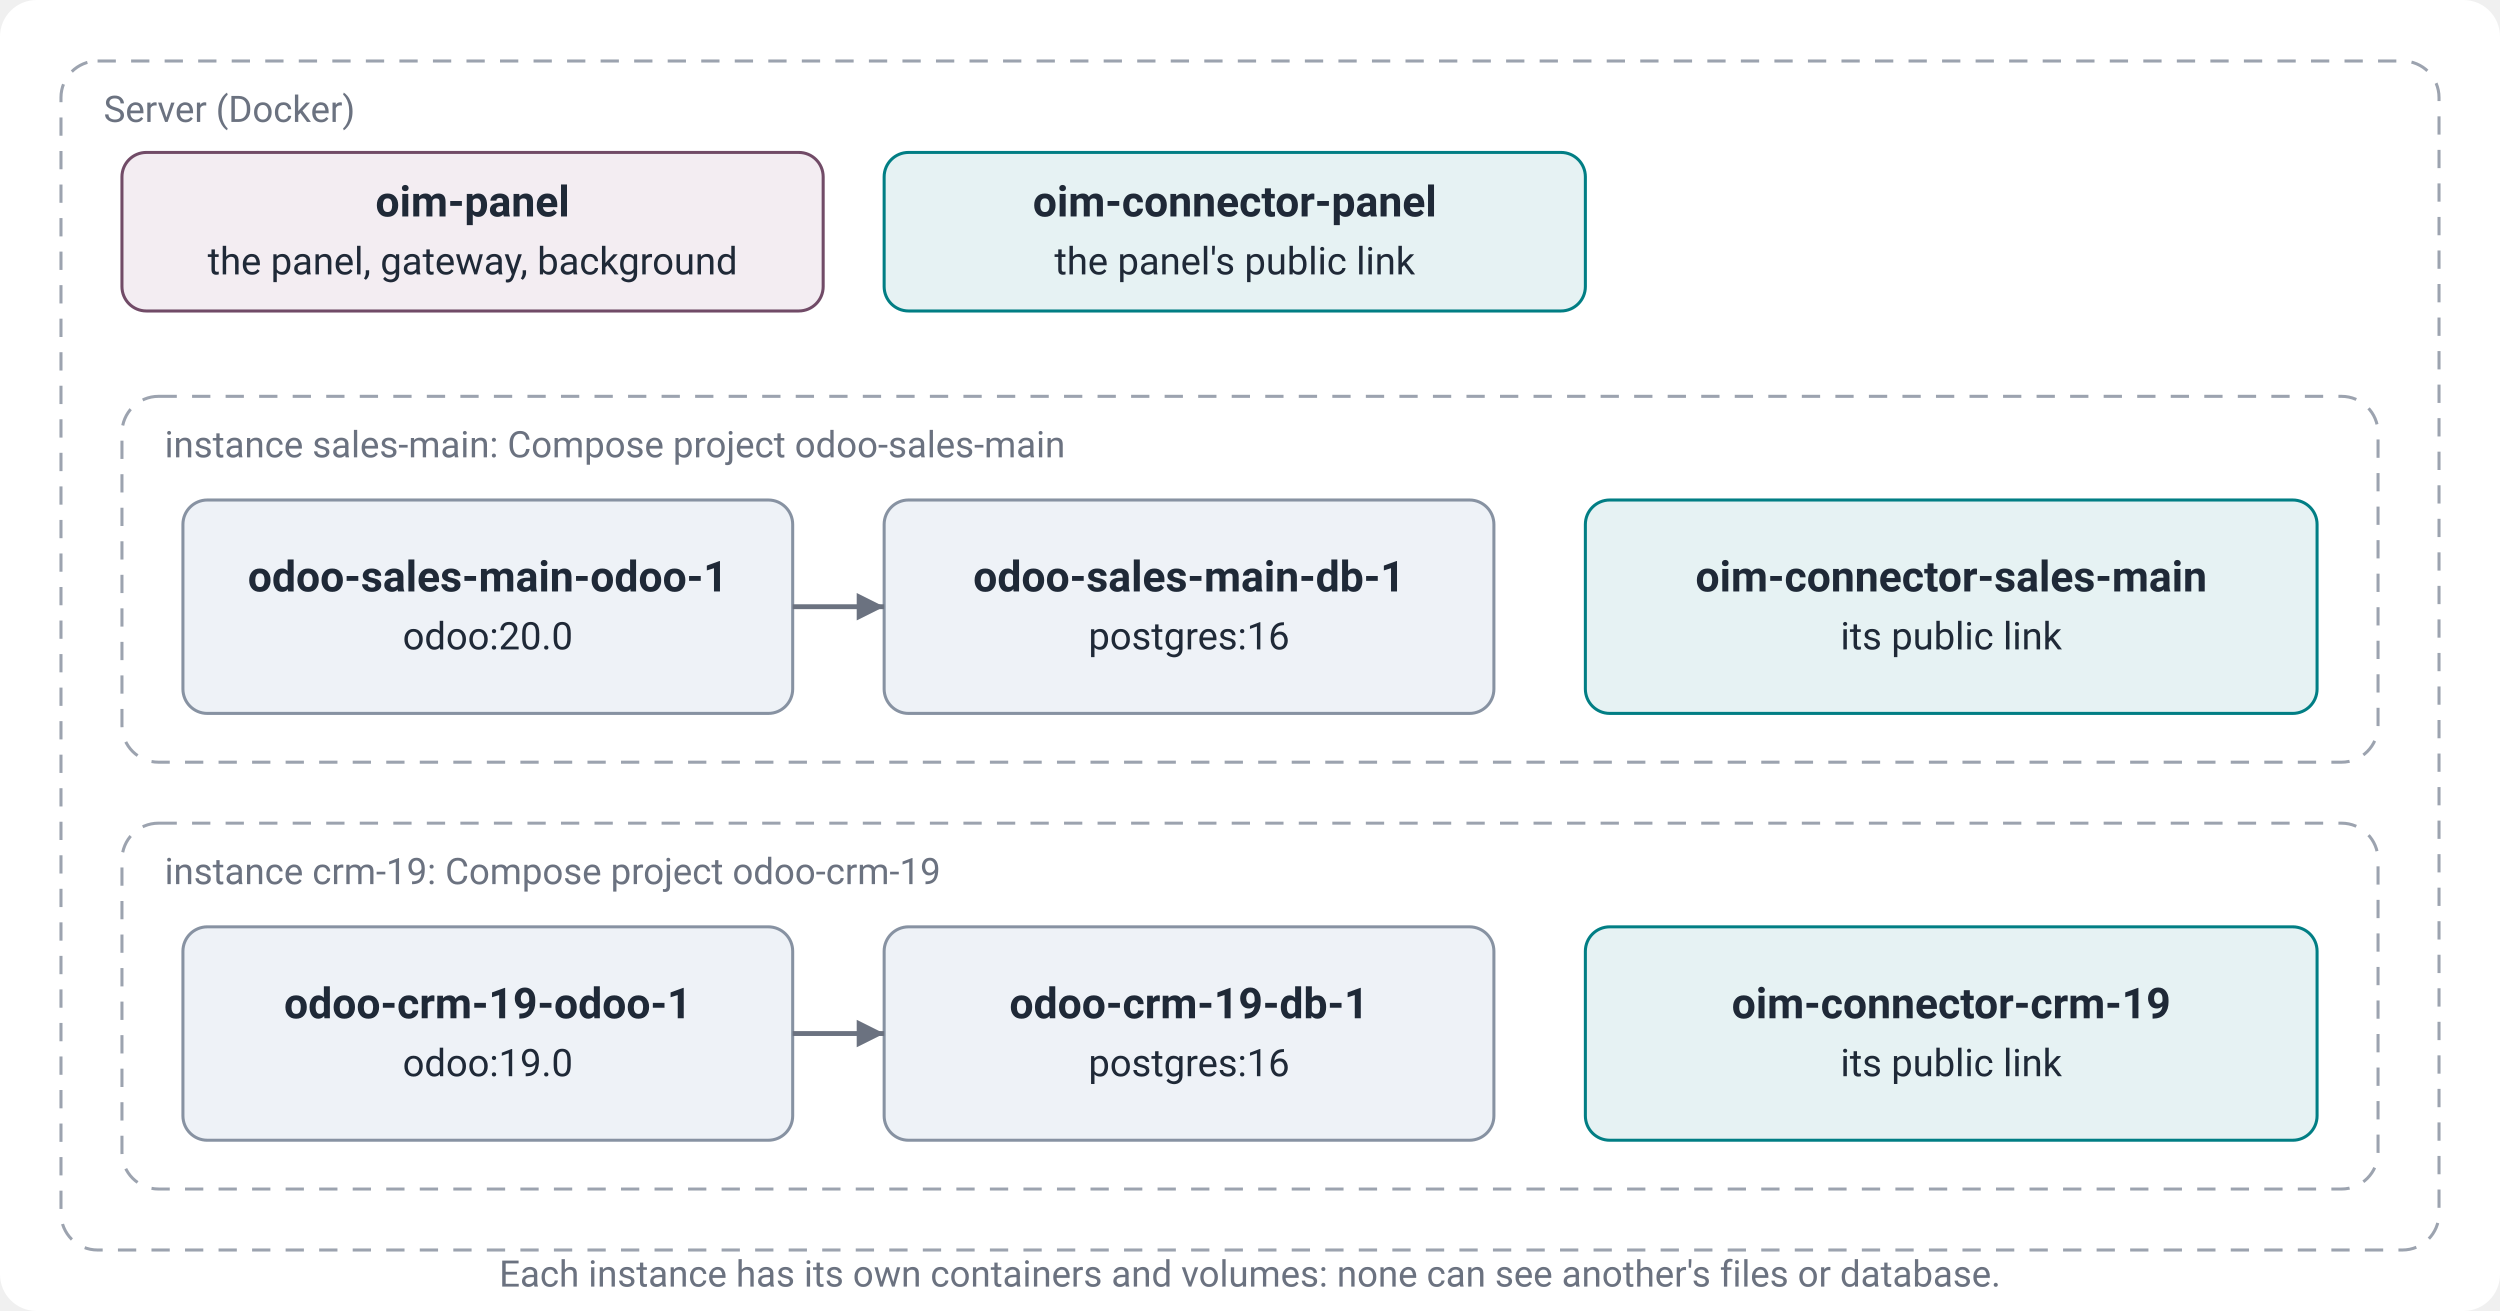
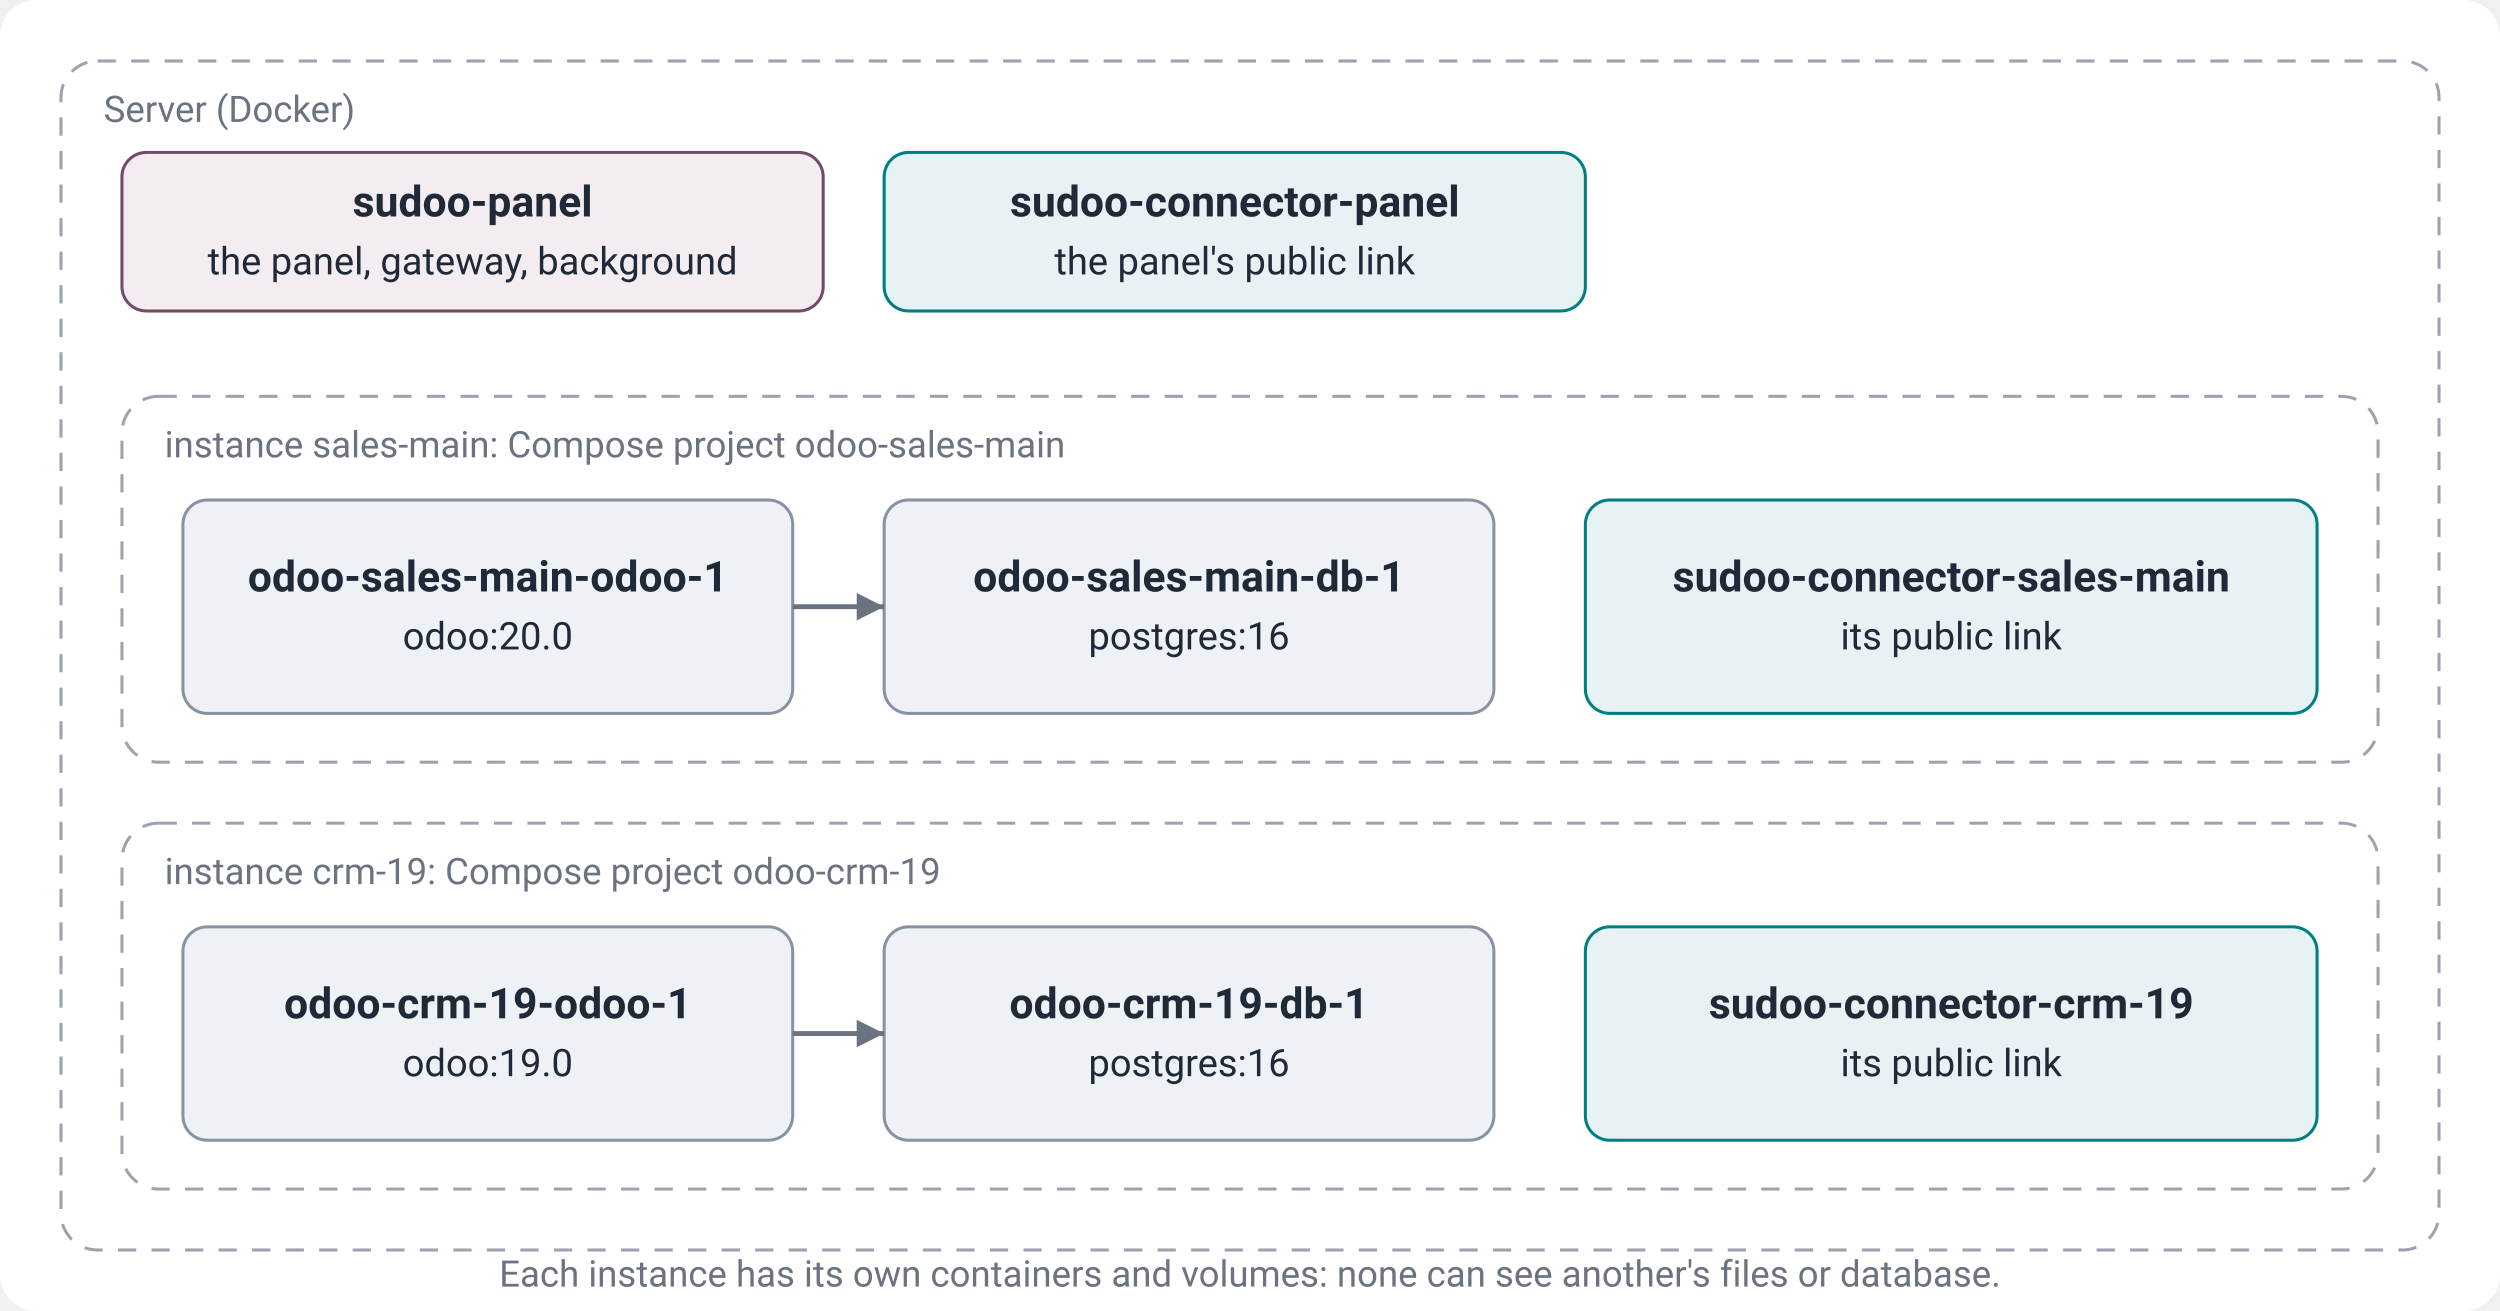
<svg xmlns="http://www.w3.org/2000/svg" viewBox="0 0 820 430" width="820" height="430" role="img" aria-label="Containers on the server">
  <style>
.bg { fill: #ffffff; }
text { font-family: -apple-system, BlinkMacSystemFont, 'Segoe UI', Roboto, Ubuntu, 'Noto Sans', Arial, sans-serif; fill: #1f2937; }
.t { font-size: 14px; font-weight: 600; }
.s { font-size: 12.5px; }
.m { font-size: 12px; fill: #6b7280; }
.mono { font-family: ui-monospace, SFMono-Regular, Menlo, Consolas, monospace; font-size: 12px; }
.lab { font-size: 12px; fill: #4b5563; }
.labbg { fill: #ffffff; }
.arrow { stroke: #6b7280; stroke-width: 1.6; fill: none; }
.arrow.dash { stroke-dasharray: 5 4; }
.arrow.bold { stroke: #017e84; stroke-width: 3; }
.arrow.bad { stroke: #d23f3a; }
.head { fill: #6b7280; }
.head.bold { fill: #017e84; }
.head.bad { fill: #d23f3a; }
.life { stroke: #c4c9d0; stroke-width: 1.2; stroke-dasharray: 4 4; }
.k-default { fill: #ffffff; stroke: #d0d7de; }
.k-outside { fill: #fff8e6; stroke: #d9a521; }
.k-cloud { fill: #e6f2f3; stroke: #017e84; }
.k-panel { fill: #f3edf2; stroke: #714b67; }
.k-instance { fill: #eef2f7; stroke: #8792a2; }
.k-danger { fill: #fdecec; stroke: #d23f3a; }
.k-decision { fill: #fff3cd; stroke: #e99d00; }
.k-ok { fill: #e8f5ec; stroke: #28a745; }
.k-group { fill: none; stroke: #9ca3af; stroke-dasharray: 6 5; }
.k-ui { fill: #f9fafb; stroke: #d0d7de; }
.k-button { fill: #e7e9ed; stroke: #e7e9ed; }
.k-primary { fill: #714b67; stroke: #714b67; }
.k-current { fill: #e6f2f3; stroke: #d0d7de; }
.white { fill: #ffffff; }
.teal { fill: #017e84; }
.bad-text { fill: #d23f3a; font-size: 16px; font-weight: 700; }
@media (prefers-color-scheme: dark) {
  .bg, .labbg { fill: #1b1f27; }
  text { fill: #e5e7eb; }
  .m { fill: #9ca3af; }
  .lab { fill: #c4c9d0; }
  .arrow { stroke: #9ca3af; } .head { fill: #9ca3af; }
  .arrow.bold { stroke: #3fb6bc; } .head.bold { fill: #3fb6bc; }
  .life { stroke: #4a5060; }
  .k-default { fill: #232834; stroke: #3a3f4d; }
  .k-outside { fill: #3a2f12; stroke: #d9a521; }
  .k-cloud { fill: #12302f; stroke: #3fb6bc; }
  .k-panel { fill: #33222f; stroke: #b58aa8; }
  .k-instance { fill: #222833; stroke: #6b7280; }
  .k-danger { fill: #3b1c1c; stroke: #ef5350; }
  .k-decision { fill: #3a3015; stroke: #f0b429; }
  .k-ok { fill: #17301f; stroke: #4caf50; }
  .k-ui { fill: #232834; stroke: #3a3f4d; }
  .k-button { fill: #3a3f4d; stroke: #3a3f4d; }
  .k-primary { fill: #875a7b; stroke: #875a7b; }
  .k-current { fill: #12302f; stroke: #3a3f4d; }
  .teal { fill: #3fb6bc; }
}
</style>
  <rect class="bg" width="820" height="430" rx="12" />
  <rect class="k-group" x="20" y="20" width="780" height="390" rx="12" />
  <text class="m" x="34.0" y="40.0" text-anchor="start">Server (Docker)</text>
  <rect class="k-panel" x="40" y="50" width="230" height="52" rx="8" />
-   <text class="t" x="155.0" y="71.0" text-anchor="middle">oim-panel</text>
+   <text class="t" x="155.0" y="71.0" text-anchor="middle">sudoo-panel</text>
  <text class="s" x="155.0" y="90.0" text-anchor="middle">the panel, gateway, background</text>
  <rect class="k-cloud" x="290" y="50" width="230" height="52" rx="8" />
-   <text class="t" x="405.0" y="71.0" text-anchor="middle">oim-connector-panel</text>
+   <text class="t" x="405.0" y="71.0" text-anchor="middle">sudoo-connector-panel</text>
  <text class="s" x="405.0" y="90.0" text-anchor="middle">the panel's public link</text>
  <rect class="k-group" x="40" y="130" width="740" height="120" rx="12" />
  <text class="m" x="54.0" y="150.0" text-anchor="start">instance sales-main: Compose project odoo-sales-main</text>
  <rect class="k-instance" x="60" y="164" width="200" height="70" rx="8" />
  <text class="t" x="160.0" y="194.0" text-anchor="middle">odoo-sales-main-odoo-1</text>
  <text class="s" x="160.0" y="213.0" text-anchor="middle">odoo:20.0</text>
  <rect class="k-instance" x="290" y="164" width="200" height="70" rx="8" />
  <text class="t" x="390.0" y="194.0" text-anchor="middle">odoo-sales-main-db-1</text>
  <text class="s" x="390.0" y="213.0" text-anchor="middle">postgres:16</text>
  <rect class="k-cloud" x="520" y="164" width="240" height="70" rx="8" />
-   <text class="t" x="640.0" y="194.0" text-anchor="middle">oim-connector-sales-main</text>
+   <text class="t" x="640.0" y="194.0" text-anchor="middle">sudoo-connector-sales-main</text>
  <text class="s" x="640.0" y="213.0" text-anchor="middle">its public link</text>
  <path class="arrow " d="M260,199 L290,199" />
  <path class="head " d="M290,199 L281.0,203.5 L281.0,194.5 Z" />
  <rect class="k-group" x="40" y="270" width="740" height="120" rx="12" />
  <text class="m" x="54.0" y="290.0" text-anchor="start">instance crm-19: Compose project odoo-crm-19</text>
  <rect class="k-instance" x="60" y="304" width="200" height="70" rx="8" />
  <text class="t" x="160.0" y="334.0" text-anchor="middle">odoo-crm-19-odoo-1</text>
  <text class="s" x="160.0" y="353.0" text-anchor="middle">odoo:19.0</text>
  <rect class="k-instance" x="290" y="304" width="200" height="70" rx="8" />
  <text class="t" x="390.0" y="334.0" text-anchor="middle">odoo-crm-19-db-1</text>
  <text class="s" x="390.0" y="353.0" text-anchor="middle">postgres:16</text>
  <rect class="k-cloud" x="520" y="304" width="240" height="70" rx="8" />
-   <text class="t" x="640.0" y="334.0" text-anchor="middle">oim-connector-crm-19</text>
+   <text class="t" x="640.0" y="334.0" text-anchor="middle">sudoo-connector-crm-19</text>
  <text class="s" x="640.0" y="353.0" text-anchor="middle">its public link</text>
  <path class="arrow " d="M260,339 L290,339" />
  <path class="head " d="M290,339 L281.0,343.5 L281.0,334.5 Z" />
  <text class="m" x="410.0" y="422.0" text-anchor="middle">Each instance has its own containers and volumes: none can see another's files or database.</text>
</svg>
